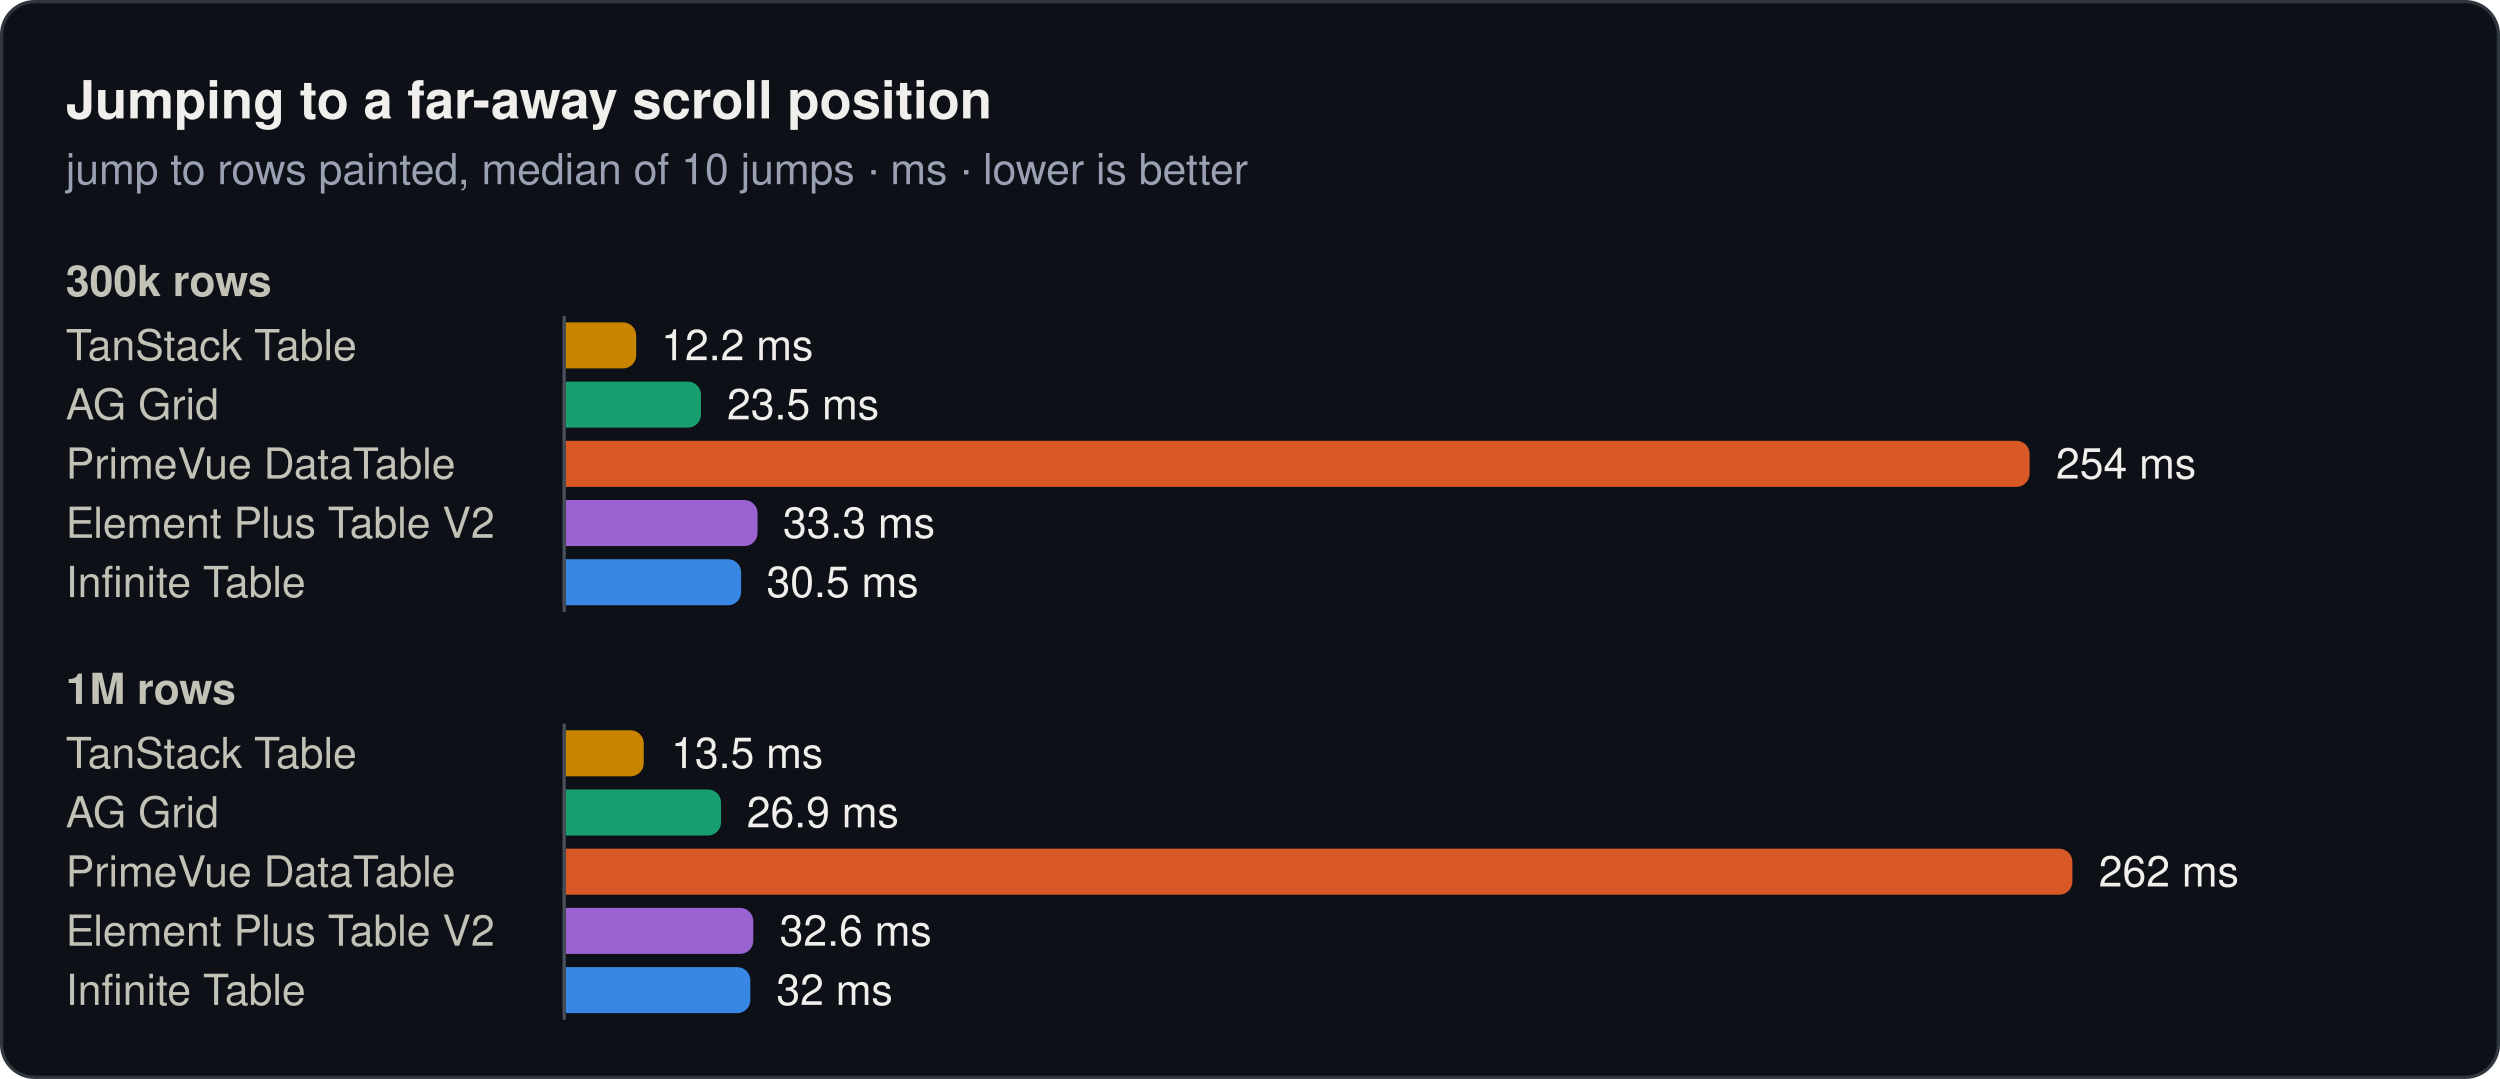
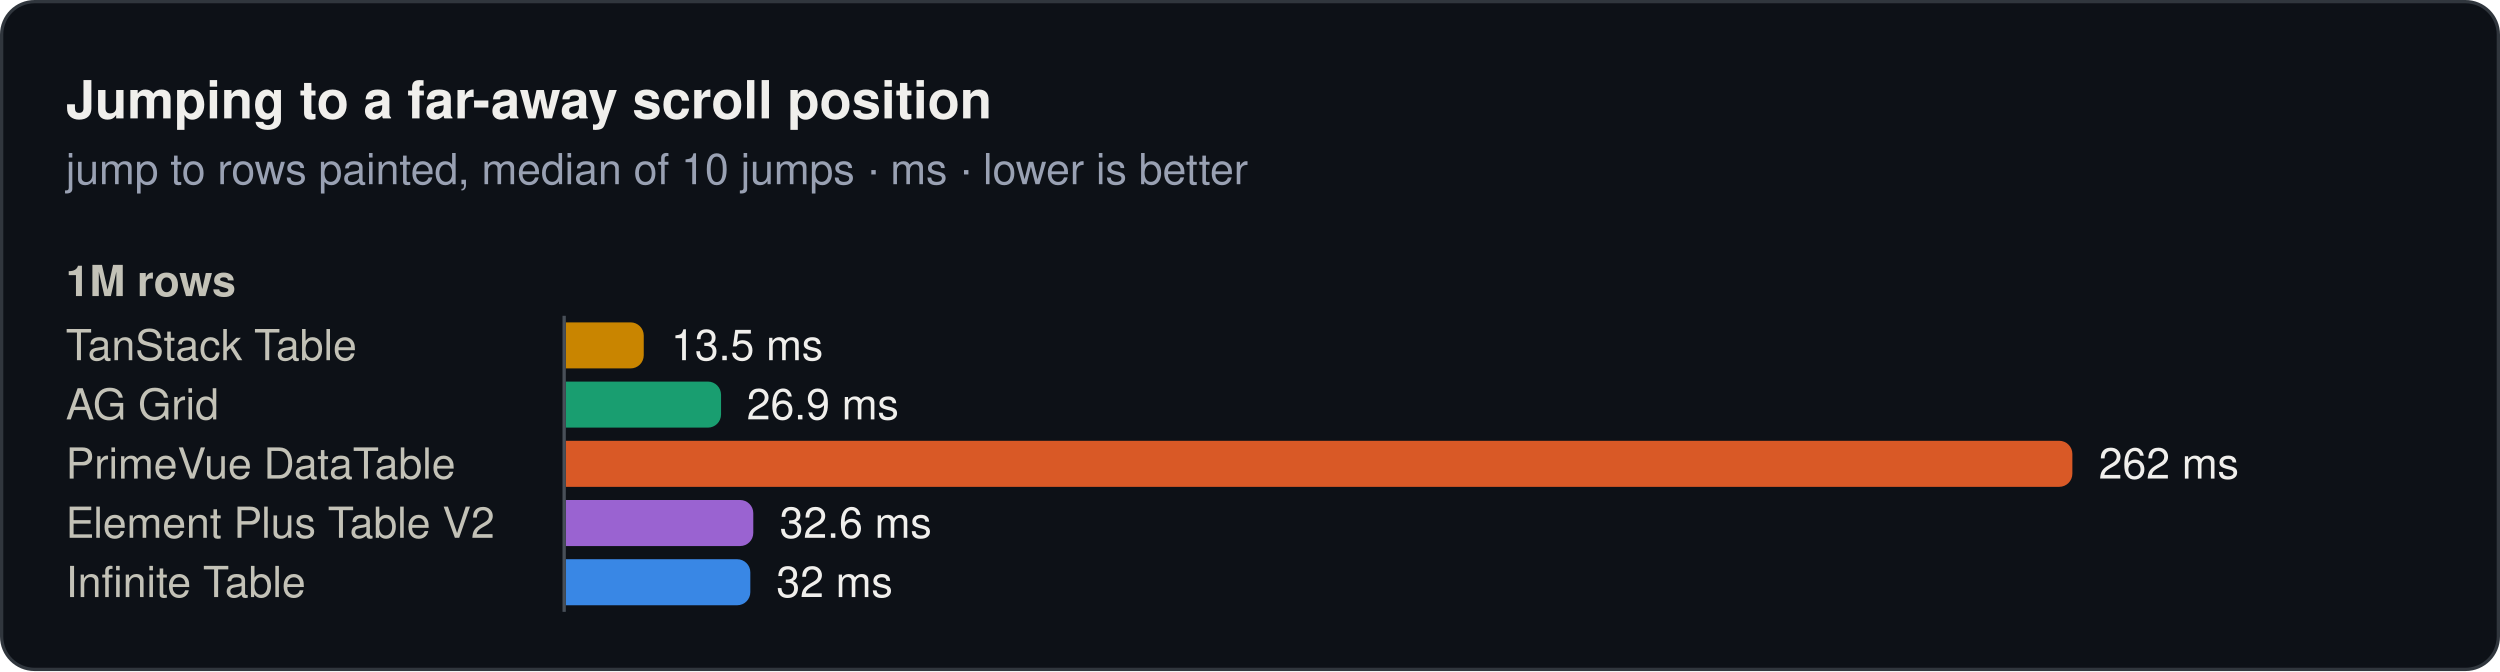
- <svg xmlns="http://www.w3.org/2000/svg" width="760" height="328" viewBox="0 0 760 328" role="img">
-   <rect x="0.5" y="0.5" width="759" height="327" rx="10" fill="#0d1117" stroke="#30363d" />
+ <svg xmlns="http://www.w3.org/2000/svg" width="760" height="204" viewBox="0 0 760 204" role="img">
+   <rect x="0.5" y="0.5" width="759" height="203" rx="10" fill="#0d1117" stroke="#30363d" />
  <text x="20" y="36" font-family="system-ui, -apple-system, 'Segoe UI', Helvetica, Arial, sans-serif" font-size="16" font-weight="600" fill="#f0efec">Jumping to a far-away scroll position</text>
  <text x="20" y="56" font-family="system-ui, -apple-system, 'Segoe UI', Helvetica, Arial, sans-serif" font-size="13" fill="#99a1b3">jump to rows painted, median of 10 jumps · ms · lower is better</text>
-   <text x="20" y="90" font-family="system-ui, -apple-system, 'Segoe UI', Helvetica, Arial, sans-serif" font-size="13" font-weight="600" fill="#c3c2b7">300k rows</text>
+   <text x="20" y="90" font-family="system-ui, -apple-system, 'Segoe UI', Helvetica, Arial, sans-serif" font-size="13" font-weight="600" fill="#c3c2b7">1M rows</text>
  <text x="20" y="109.5" font-family="system-ui, -apple-system, 'Segoe UI', Helvetica, Arial, sans-serif" font-size="13" fill="#c3c2b7">TanStack Table</text>
-   <path d="M172,98H189.4a4,4 0 0 1 4,4V108a4,4 0 0 1 -4,4H172Z" fill="#c98500" />
-   <text x="201" y="109.5" font-family="system-ui, -apple-system, 'Segoe UI', Helvetica, Arial, sans-serif" font-size="13" fill="#f0efec">12.2 ms</text>
+   <path d="M172,98H191.7a4,4 0 0 1 4,4V108a4,4 0 0 1 -4,4H172Z" fill="#c98500" />
+   <text x="204" y="109.5" font-family="system-ui, -apple-system, 'Segoe UI', Helvetica, Arial, sans-serif" font-size="13" fill="#f0efec">13.5 ms</text>
  <text x="20" y="127.5" font-family="system-ui, -apple-system, 'Segoe UI', Helvetica, Arial, sans-serif" font-size="13" fill="#c3c2b7">AG Grid</text>
-   <path d="M172,116H209.1a4,4 0 0 1 4,4V126a4,4 0 0 1 -4,4H172Z" fill="#199e70" />
-   <text x="221" y="127.5" font-family="system-ui, -apple-system, 'Segoe UI', Helvetica, Arial, sans-serif" font-size="13" fill="#f0efec">23.5 ms</text>
+   <path d="M172,116H215.2a4,4 0 0 1 4,4V126a4,4 0 0 1 -4,4H172Z" fill="#199e70" />
+   <text x="227" y="127.5" font-family="system-ui, -apple-system, 'Segoe UI', Helvetica, Arial, sans-serif" font-size="13" fill="#f0efec">26.9 ms</text>
  <text x="20" y="145.5" font-family="system-ui, -apple-system, 'Segoe UI', Helvetica, Arial, sans-serif" font-size="13" fill="#c3c2b7">PrimeVue DataTable</text>
-   <path d="M172,134H613a4,4 0 0 1 4,4V144a4,4 0 0 1 -4,4H172Z" fill="#d95926" />
-   <text x="625" y="145.5" font-family="system-ui, -apple-system, 'Segoe UI', Helvetica, Arial, sans-serif" font-size="13" fill="#f0efec">254 ms</text>
+   <path d="M172,134H626a4,4 0 0 1 4,4V144a4,4 0 0 1 -4,4H172Z" fill="#d95926" />
+   <text x="638" y="145.5" font-family="system-ui, -apple-system, 'Segoe UI', Helvetica, Arial, sans-serif" font-size="13" fill="#f0efec">262 ms</text>
  <text x="20" y="163.5" font-family="system-ui, -apple-system, 'Segoe UI', Helvetica, Arial, sans-serif" font-size="13" fill="#c3c2b7">Element Plus Table V2</text>
-   <path d="M172,152H226.3a4,4 0 0 1 4,4V162a4,4 0 0 1 -4,4H172Z" fill="#9a63d1" />
-   <text x="238" y="163.5" font-family="system-ui, -apple-system, 'Segoe UI', Helvetica, Arial, sans-serif" font-size="13" fill="#f0efec">33.3 ms</text>
+   <path d="M172,152H225a4,4 0 0 1 4,4V162a4,4 0 0 1 -4,4H172Z" fill="#9a63d1" />
+   <text x="237" y="163.5" font-family="system-ui, -apple-system, 'Segoe UI', Helvetica, Arial, sans-serif" font-size="13" fill="#f0efec">32.6 ms</text>
  <text x="20" y="181.5" font-family="system-ui, -apple-system, 'Segoe UI', Helvetica, Arial, sans-serif" font-size="13" fill="#c3c2b7">Infinite Table</text>
-   <path d="M172,170H221.3a4,4 0 0 1 4,4V180a4,4 0 0 1 -4,4H172Z" fill="#3987e5" />
-   <text x="233" y="181.5" font-family="system-ui, -apple-system, 'Segoe UI', Helvetica, Arial, sans-serif" font-size="13" fill="#f0efec">30.5 ms</text>
+   <path d="M172,170H224.1a4,4 0 0 1 4,4V180a4,4 0 0 1 -4,4H172Z" fill="#3987e5" />
+   <text x="236" y="181.5" font-family="system-ui, -apple-system, 'Segoe UI', Helvetica, Arial, sans-serif" font-size="13" fill="#f0efec">32 ms</text>
  <line x1="171.5" y1="96" x2="171.5" y2="186" stroke="#484f58" stroke-width="1" />
-   <text x="20" y="214" font-family="system-ui, -apple-system, 'Segoe UI', Helvetica, Arial, sans-serif" font-size="13" font-weight="600" fill="#c3c2b7">1M rows</text>
-   <text x="20" y="233.5" font-family="system-ui, -apple-system, 'Segoe UI', Helvetica, Arial, sans-serif" font-size="13" fill="#c3c2b7">TanStack Table</text>
-   <path d="M172,222H191.7a4,4 0 0 1 4,4V232a4,4 0 0 1 -4,4H172Z" fill="#c98500" />
-   <text x="204" y="233.5" font-family="system-ui, -apple-system, 'Segoe UI', Helvetica, Arial, sans-serif" font-size="13" fill="#f0efec">13.5 ms</text>
-   <text x="20" y="251.5" font-family="system-ui, -apple-system, 'Segoe UI', Helvetica, Arial, sans-serif" font-size="13" fill="#c3c2b7">AG Grid</text>
-   <path d="M172,240H215.2a4,4 0 0 1 4,4V250a4,4 0 0 1 -4,4H172Z" fill="#199e70" />
-   <text x="227" y="251.5" font-family="system-ui, -apple-system, 'Segoe UI', Helvetica, Arial, sans-serif" font-size="13" fill="#f0efec">26.9 ms</text>
-   <text x="20" y="269.5" font-family="system-ui, -apple-system, 'Segoe UI', Helvetica, Arial, sans-serif" font-size="13" fill="#c3c2b7">PrimeVue DataTable</text>
-   <path d="M172,258H626a4,4 0 0 1 4,4V268a4,4 0 0 1 -4,4H172Z" fill="#d95926" />
-   <text x="638" y="269.5" font-family="system-ui, -apple-system, 'Segoe UI', Helvetica, Arial, sans-serif" font-size="13" fill="#f0efec">262 ms</text>
-   <text x="20" y="287.5" font-family="system-ui, -apple-system, 'Segoe UI', Helvetica, Arial, sans-serif" font-size="13" fill="#c3c2b7">Element Plus Table V2</text>
-   <path d="M172,276H225a4,4 0 0 1 4,4V286a4,4 0 0 1 -4,4H172Z" fill="#9a63d1" />
-   <text x="237" y="287.5" font-family="system-ui, -apple-system, 'Segoe UI', Helvetica, Arial, sans-serif" font-size="13" fill="#f0efec">32.6 ms</text>
-   <text x="20" y="305.5" font-family="system-ui, -apple-system, 'Segoe UI', Helvetica, Arial, sans-serif" font-size="13" fill="#c3c2b7">Infinite Table</text>
-   <path d="M172,294H224.1a4,4 0 0 1 4,4V304a4,4 0 0 1 -4,4H172Z" fill="#3987e5" />
-   <text x="236" y="305.5" font-family="system-ui, -apple-system, 'Segoe UI', Helvetica, Arial, sans-serif" font-size="13" fill="#f0efec">32 ms</text>
-   <line x1="171.5" y1="220" x2="171.5" y2="310" stroke="#484f58" stroke-width="1" />
</svg>
